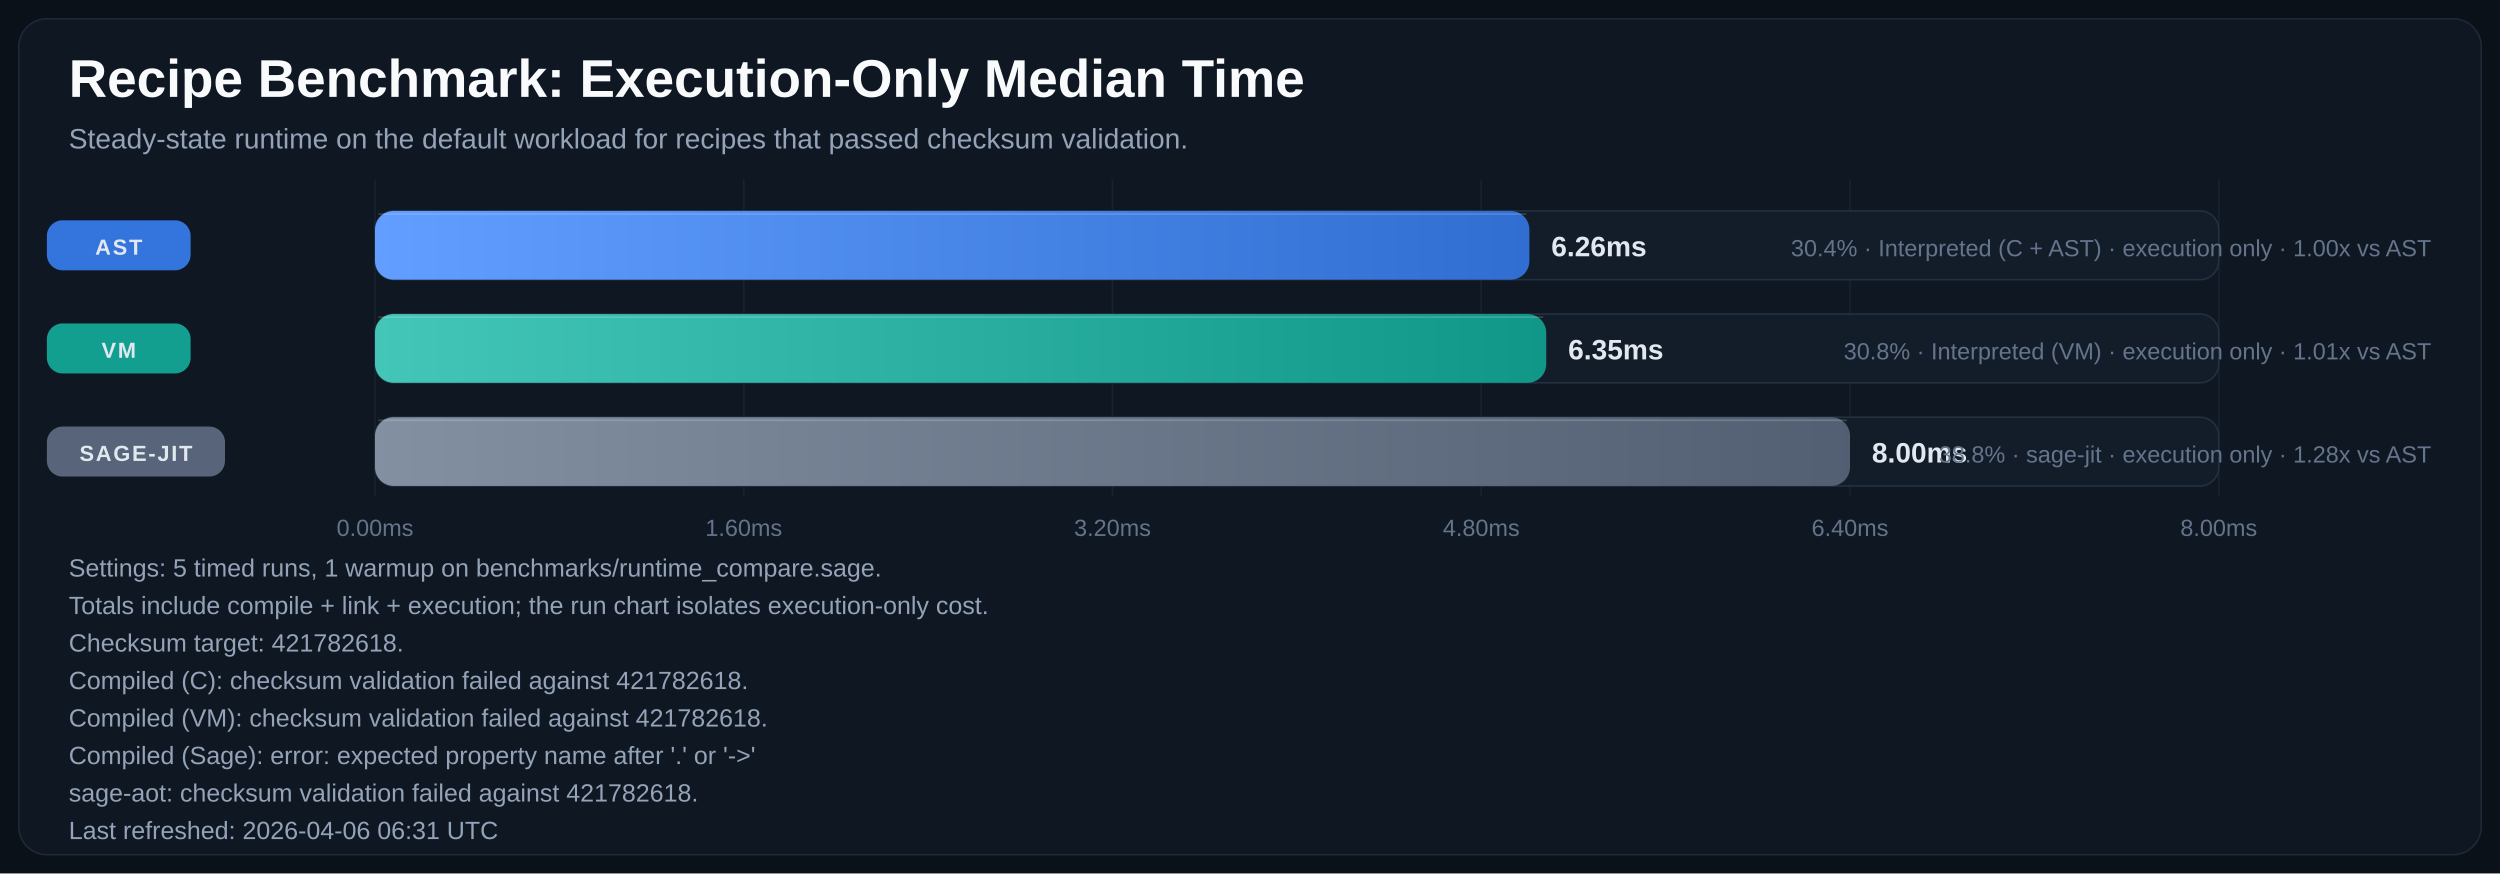
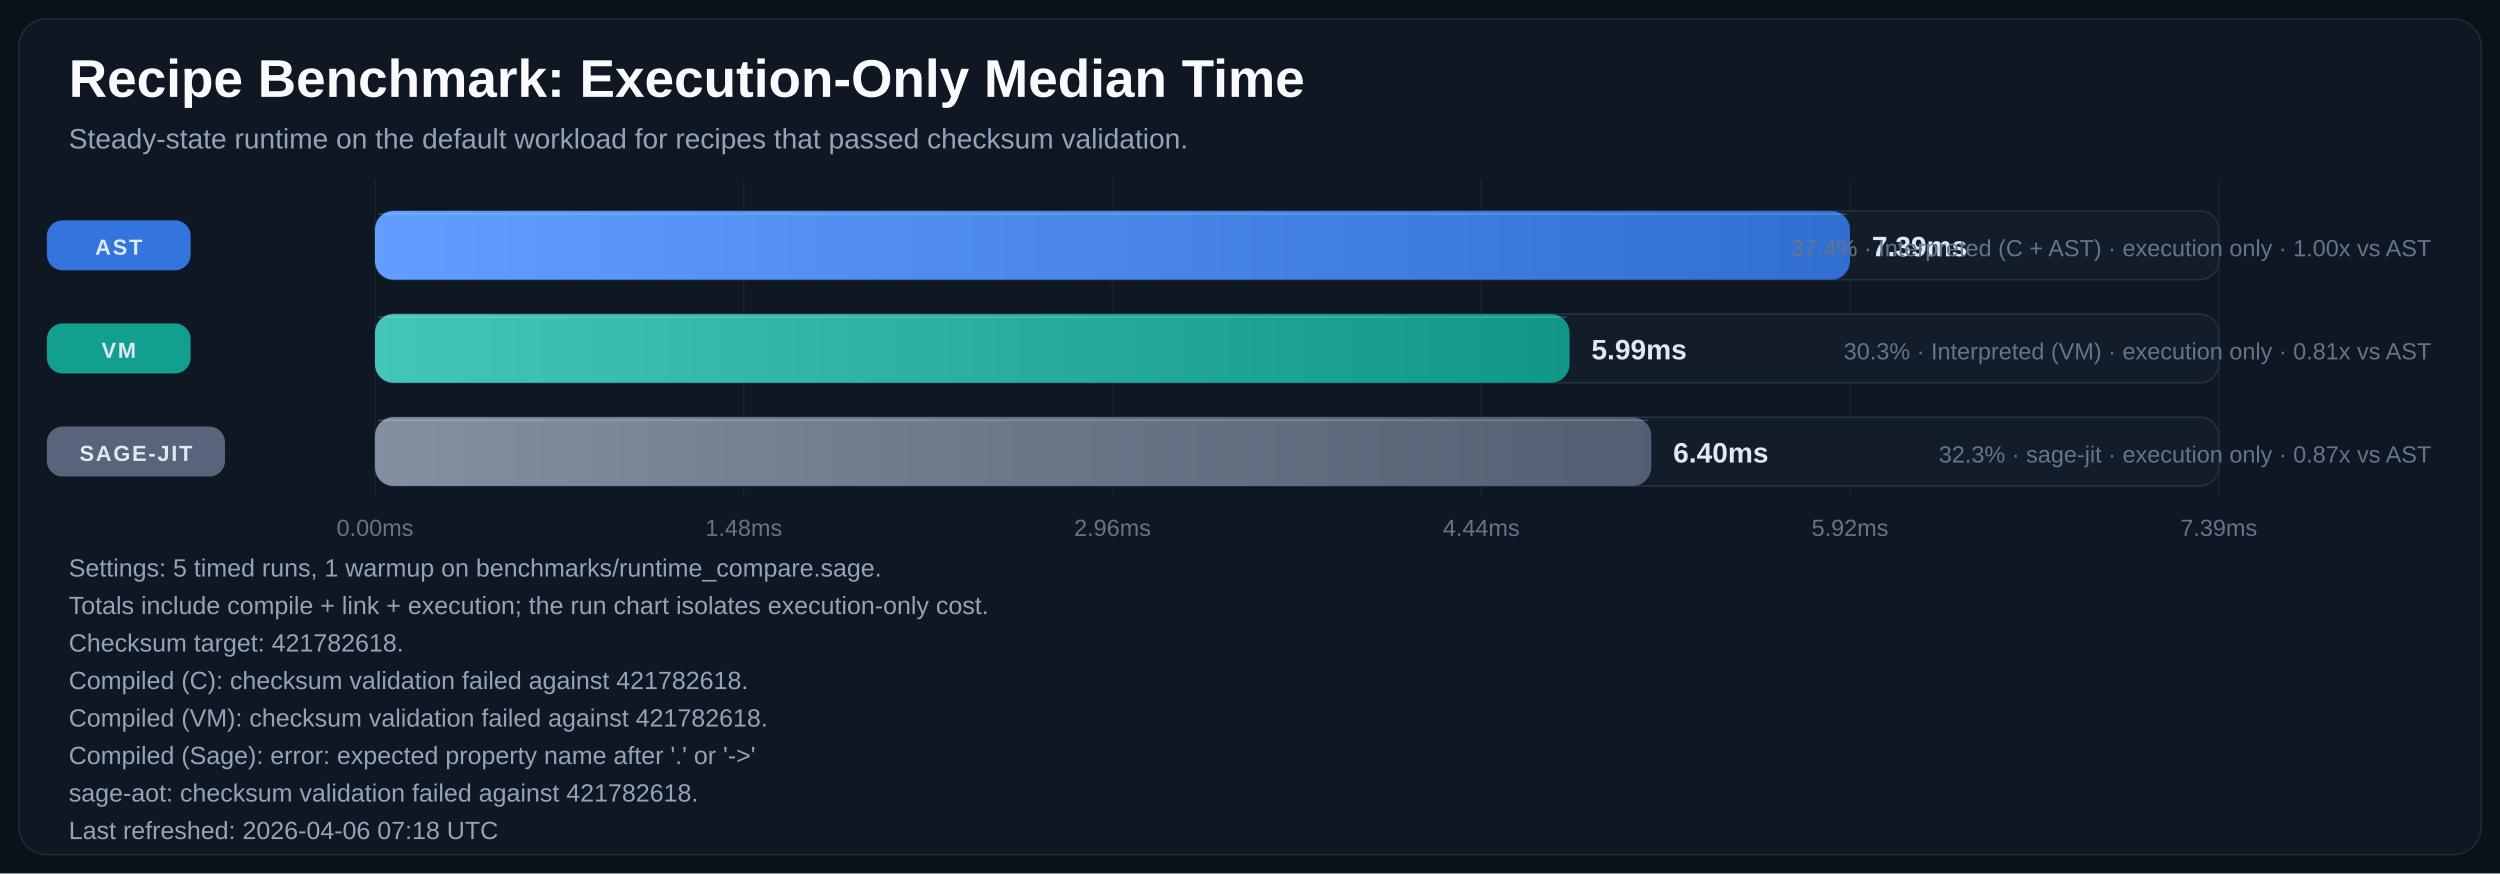
<svg xmlns="http://www.w3.org/2000/svg" width="1600" height="559" viewBox="0 0 1600 559" role="img" aria-labelledby="title desc">
  <defs>
    <linearGradient id="bar-gradient-0" x1="0%" y1="0%" x2="100%" y2="0%">
      <stop offset="0%" stop-color="#619EFF" />
      <stop offset="100%" stop-color="#306ED1" />
    </linearGradient>
    <linearGradient id="bar-gradient-1" x1="0%" y1="0%" x2="100%" y2="0%">
      <stop offset="0%" stop-color="#43C6B8" />
      <stop offset="100%" stop-color="#109788" />
    </linearGradient>
    <linearGradient id="bar-gradient-2" x1="0%" y1="0%" x2="100%" y2="0%">
      <stop offset="0%" stop-color="#8390A2" />
      <stop offset="100%" stop-color="#525F72" />
    </linearGradient>
  </defs>
  <rect width="100%" height="100%" fill="#0B1118" />
  <rect x="12" y="12" width="1576" height="535" rx="18" fill="#0F1722" stroke="#1F2937" />
  <text x="44" y="62" fill="#F8FAFC" font-size="34" font-family="Segoe UI, Arial, sans-serif" font-weight="700">Recipe Benchmark: Execution-Only Median Time</text>
  <text x="44" y="95" fill="#94A3B8" font-size="18" font-family="Segoe UI, Arial, sans-serif">Steady-state runtime on the default workload for recipes that passed checksum validation.</text>
  <line x1="240.0" y1="115" x2="240.0" y2="317" stroke="#182231" stroke-width="1" />
  <text x="240.0" y="343" text-anchor="middle" fill="#64748B" font-size="15" font-family="Segoe UI, Arial, sans-serif">0.00ms</text>
  <line x1="476.0" y1="115" x2="476.0" y2="317" stroke="#182231" stroke-width="1" />
-   <text x="476.0" y="343" text-anchor="middle" fill="#64748B" font-size="15" font-family="Segoe UI, Arial, sans-serif">1.60ms</text>
+   <text x="476.0" y="343" text-anchor="middle" fill="#64748B" font-size="15" font-family="Segoe UI, Arial, sans-serif">1.48ms</text>
  <line x1="712.0" y1="115" x2="712.0" y2="317" stroke="#182231" stroke-width="1" />
-   <text x="712.0" y="343" text-anchor="middle" fill="#64748B" font-size="15" font-family="Segoe UI, Arial, sans-serif">3.20ms</text>
+   <text x="712.0" y="343" text-anchor="middle" fill="#64748B" font-size="15" font-family="Segoe UI, Arial, sans-serif">2.96ms</text>
  <line x1="948.0" y1="115" x2="948.0" y2="317" stroke="#182231" stroke-width="1" />
-   <text x="948.0" y="343" text-anchor="middle" fill="#64748B" font-size="15" font-family="Segoe UI, Arial, sans-serif">4.80ms</text>
+   <text x="948.0" y="343" text-anchor="middle" fill="#64748B" font-size="15" font-family="Segoe UI, Arial, sans-serif">4.44ms</text>
  <line x1="1184.0" y1="115" x2="1184.0" y2="317" stroke="#182231" stroke-width="1" />
-   <text x="1184.0" y="343" text-anchor="middle" fill="#64748B" font-size="15" font-family="Segoe UI, Arial, sans-serif">6.40ms</text>
+   <text x="1184.0" y="343" text-anchor="middle" fill="#64748B" font-size="15" font-family="Segoe UI, Arial, sans-serif">5.92ms</text>
  <line x1="1420.0" y1="115" x2="1420.0" y2="317" stroke="#182231" stroke-width="1" />
-   <text x="1420.0" y="343" text-anchor="middle" fill="#64748B" font-size="15" font-family="Segoe UI, Arial, sans-serif">8.00ms</text>
+   <text x="1420.0" y="343" text-anchor="middle" fill="#64748B" font-size="15" font-family="Segoe UI, Arial, sans-serif">7.39ms</text>
  <rect x="30" y="141.0" width="92" height="32" rx="10" fill="#3479E6" opacity="0.95" />
  <text x="76.0" y="163.0" text-anchor="middle" fill="#E2E8F0" font-size="14" font-family="Segoe UI, Arial, sans-serif" font-weight="700" letter-spacing="1.1">AST</text>
  <rect x="240" y="135" width="1180" height="44" rx="12" fill="#131D2A" stroke="#233041" />
-   <rect x="240" y="135" width="738.8" height="44" rx="12" fill="url(#bar-gradient-0)" />
-   <line x1="242.0" y1="137.0" x2="976.8" y2="137.0" stroke="#F8FAFC" stroke-opacity="0.18" />
-   <text x="992.8" y="164.0" text-anchor="start" fill="#E2E8F0" font-size="18" font-family="Segoe UI, Arial, sans-serif" font-weight="700">6.26ms</text>
-   <text x="1556" y="164.0" text-anchor="end" fill="#64748B" font-size="15" font-family="Segoe UI, Arial, sans-serif">30.4% · Interpreted (C + AST) · execution only · 1.00x vs AST</text>
+   <rect x="240" y="135" width="944.0" height="44" rx="12" fill="url(#bar-gradient-0)" />
+   <line x1="242.0" y1="137.0" x2="1182.0" y2="137.0" stroke="#F8FAFC" stroke-opacity="0.18" />
+   <text x="1198.0" y="164.0" text-anchor="start" fill="#E2E8F0" font-size="18" font-family="Segoe UI, Arial, sans-serif" font-weight="700">7.39ms</text>
+   <text x="1556" y="164.0" text-anchor="end" fill="#64748B" font-size="15" font-family="Segoe UI, Arial, sans-serif">37.4% · Interpreted (C + AST) · execution only · 1.00x vs AST</text>
  <rect x="30" y="207.0" width="92" height="32" rx="10" fill="#12A695" opacity="0.95" />
  <text x="76.0" y="229.0" text-anchor="middle" fill="#E2E8F0" font-size="14" font-family="Segoe UI, Arial, sans-serif" font-weight="700" letter-spacing="1.1">VM</text>
  <rect x="240" y="201" width="1180" height="44" rx="12" fill="#131D2A" stroke="#233041" />
-   <rect x="240" y="201" width="749.6" height="44" rx="12" fill="url(#bar-gradient-1)" />
-   <line x1="242.0" y1="203.0" x2="987.6" y2="203.0" stroke="#F8FAFC" stroke-opacity="0.18" />
-   <text x="1003.6" y="230.0" text-anchor="start" fill="#E2E8F0" font-size="18" font-family="Segoe UI, Arial, sans-serif" font-weight="700">6.35ms</text>
-   <text x="1556" y="230.0" text-anchor="end" fill="#64748B" font-size="15" font-family="Segoe UI, Arial, sans-serif">30.8% · Interpreted (VM) · execution only · 1.01x vs AST</text>
+   <rect x="240" y="201" width="764.5" height="44" rx="12" fill="url(#bar-gradient-1)" />
+   <line x1="242.0" y1="203.0" x2="1002.5" y2="203.0" stroke="#F8FAFC" stroke-opacity="0.18" />
+   <text x="1018.5" y="230.0" text-anchor="start" fill="#E2E8F0" font-size="18" font-family="Segoe UI, Arial, sans-serif" font-weight="700">5.99ms</text>
+   <text x="1556" y="230.0" text-anchor="end" fill="#64748B" font-size="15" font-family="Segoe UI, Arial, sans-serif">30.3% · Interpreted (VM) · execution only · 0.81x vs AST</text>
  <rect x="30" y="273.0" width="114" height="32" rx="10" fill="#5A687D" opacity="0.95" />
  <text x="87.0" y="295.0" text-anchor="middle" fill="#E2E8F0" font-size="14" font-family="Segoe UI, Arial, sans-serif" font-weight="700" letter-spacing="1.1">SAGE-JIT</text>
  <rect x="240" y="267" width="1180" height="44" rx="12" fill="#131D2A" stroke="#233041" />
-   <rect x="240" y="267" width="944.0" height="44" rx="12" fill="url(#bar-gradient-2)" />
-   <line x1="242.0" y1="269.0" x2="1182.0" y2="269.0" stroke="#F8FAFC" stroke-opacity="0.18" />
-   <text x="1198.0" y="296.0" text-anchor="start" fill="#E2E8F0" font-size="18" font-family="Segoe UI, Arial, sans-serif" font-weight="700">8.00ms</text>
-   <text x="1556" y="296.0" text-anchor="end" fill="#64748B" font-size="15" font-family="Segoe UI, Arial, sans-serif">38.8% · sage-jit · execution only · 1.28x vs AST</text>
+   <rect x="240" y="267" width="816.8" height="44" rx="12" fill="url(#bar-gradient-2)" />
+   <line x1="242.0" y1="269.0" x2="1054.8" y2="269.0" stroke="#F8FAFC" stroke-opacity="0.18" />
+   <text x="1070.8" y="296.0" text-anchor="start" fill="#E2E8F0" font-size="18" font-family="Segoe UI, Arial, sans-serif" font-weight="700">6.40ms</text>
+   <text x="1556" y="296.0" text-anchor="end" fill="#64748B" font-size="15" font-family="Segoe UI, Arial, sans-serif">32.3% · sage-jit · execution only · 0.87x vs AST</text>
  <text x="44" y="369" fill="#94A3B8" font-size="16" font-family="Segoe UI, Arial, sans-serif">Settings: 5 timed runs, 1 warmup on benchmarks/runtime_compare.sage.</text>
  <text x="44" y="393" fill="#94A3B8" font-size="16" font-family="Segoe UI, Arial, sans-serif">Totals include compile + link + execution; the run chart isolates execution-only cost.</text>
  <text x="44" y="417" fill="#94A3B8" font-size="16" font-family="Segoe UI, Arial, sans-serif">Checksum target: 421782618.</text>
  <text x="44" y="441" fill="#94A3B8" font-size="16" font-family="Segoe UI, Arial, sans-serif">Compiled (C): checksum validation failed against 421782618.</text>
  <text x="44" y="465" fill="#94A3B8" font-size="16" font-family="Segoe UI, Arial, sans-serif">Compiled (VM): checksum validation failed against 421782618.</text>
  <text x="44" y="489" fill="#94A3B8" font-size="16" font-family="Segoe UI, Arial, sans-serif">Compiled (Sage): error: expected property name after '.' or '-&gt;'</text>
  <text x="44" y="513" fill="#94A3B8" font-size="16" font-family="Segoe UI, Arial, sans-serif">sage-aot: checksum validation failed against 421782618.</text>
-   <text x="44" y="537" fill="#94A3B8" font-size="16" font-family="Segoe UI, Arial, sans-serif">Last refreshed: 2026-04-06 06:31 UTC</text>
+   <text x="44" y="537" fill="#94A3B8" font-size="16" font-family="Segoe UI, Arial, sans-serif">Last refreshed: 2026-04-06 07:18 UTC</text>
</svg>
